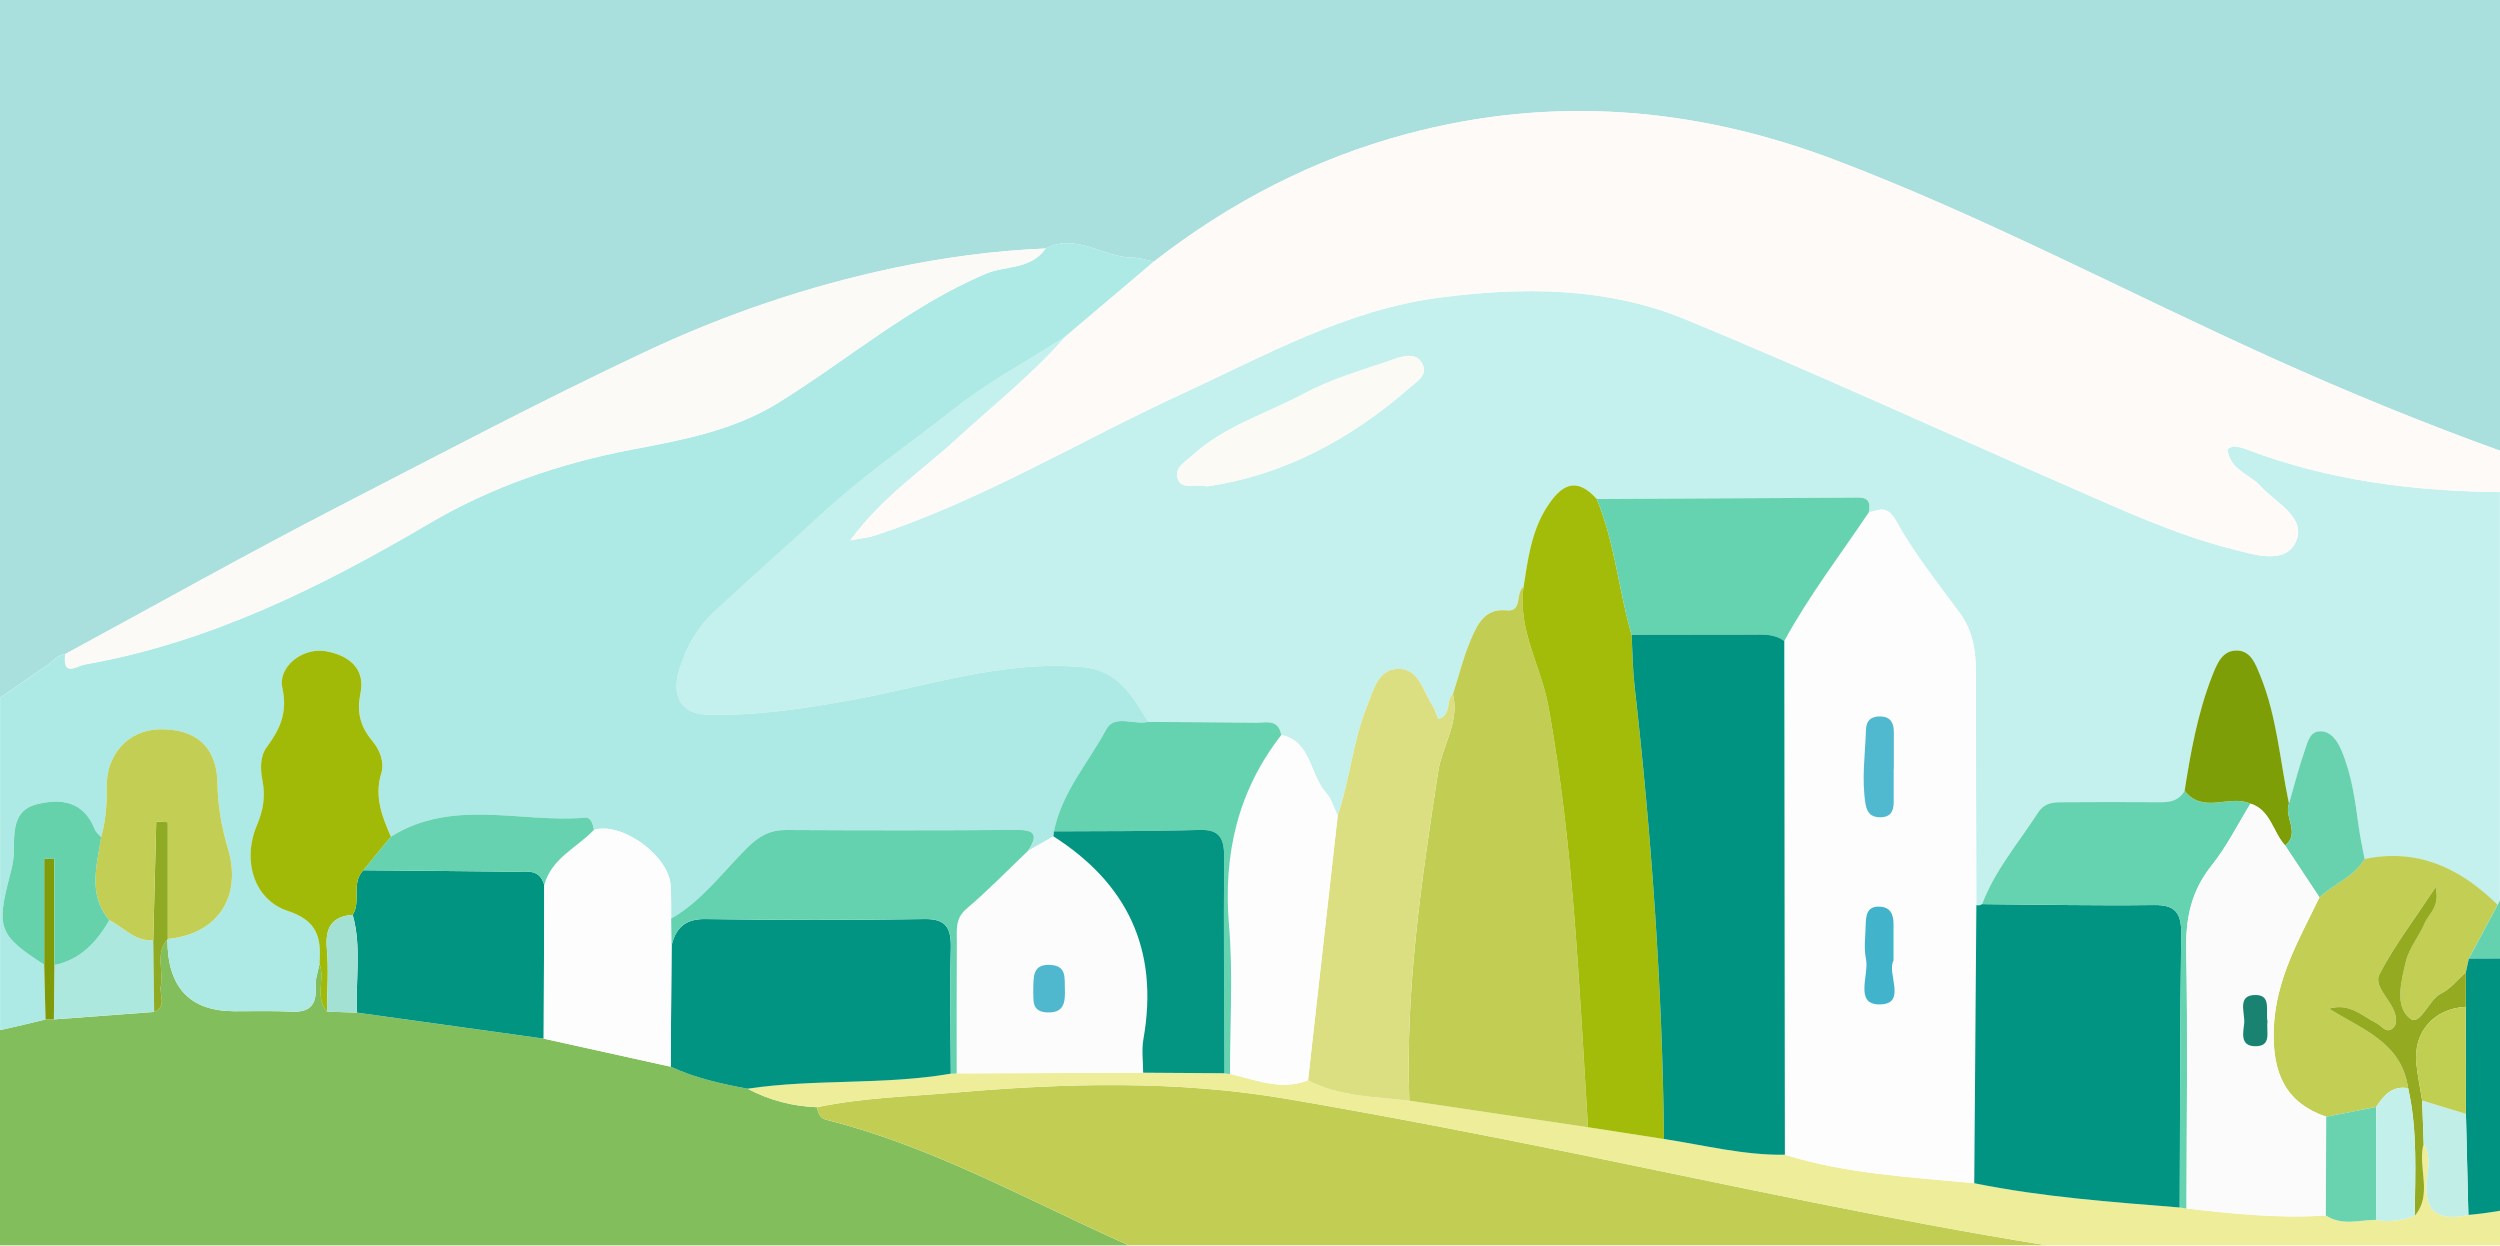
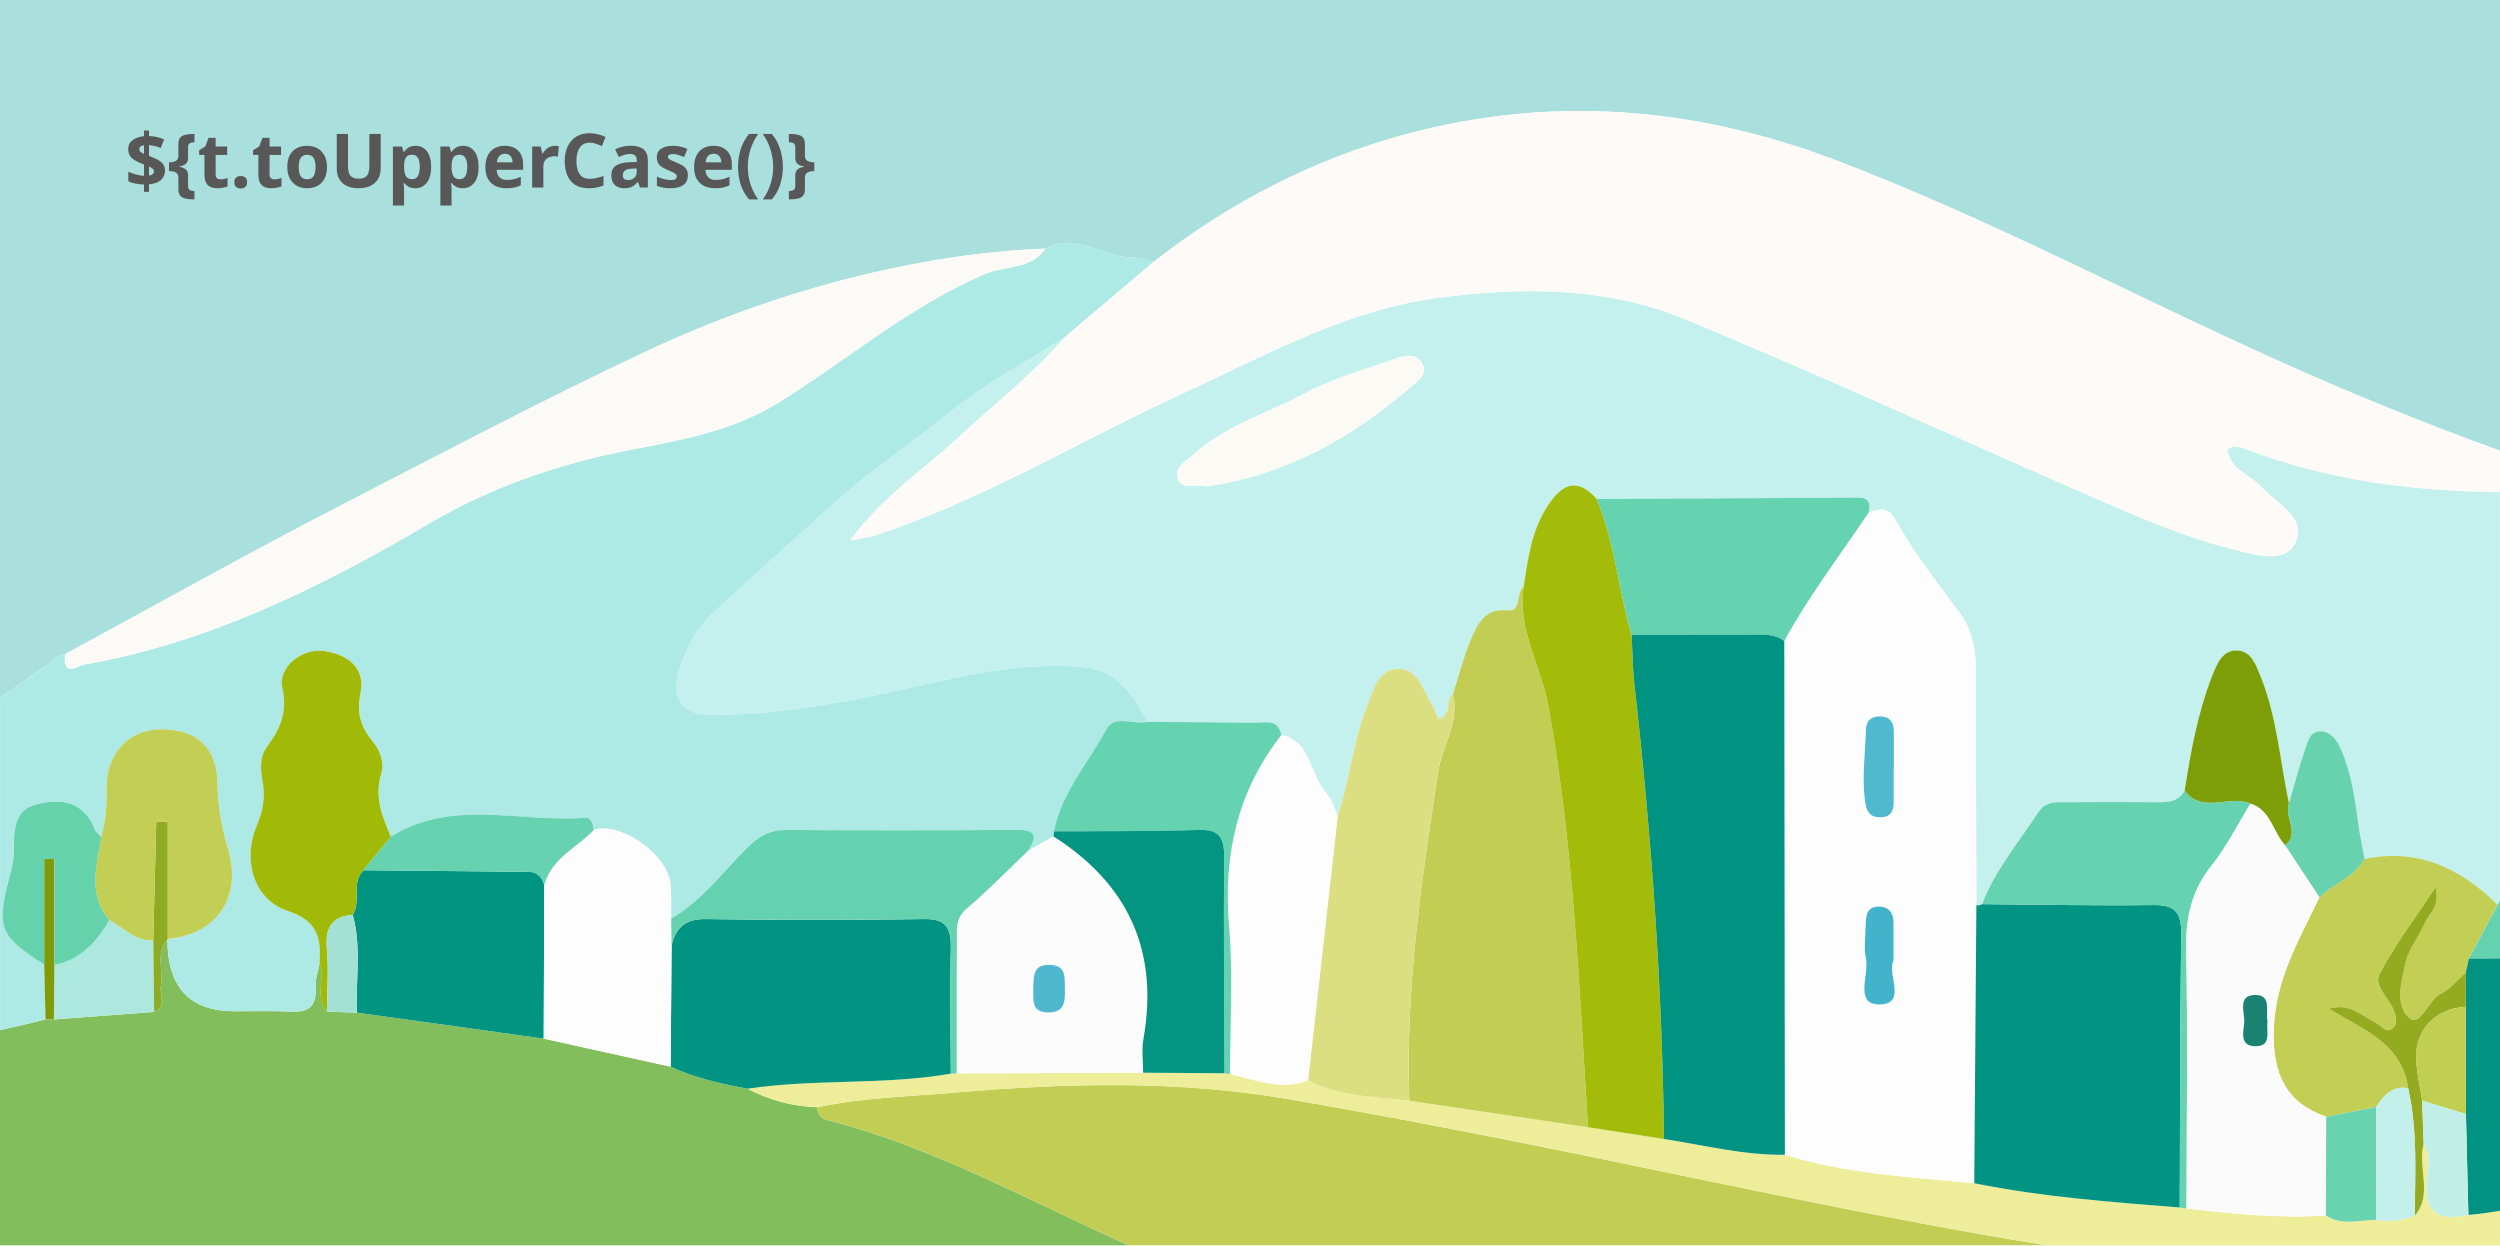
<svg xmlns="http://www.w3.org/2000/svg" class="tile-svg" viewBox="0 0 800 398.5">
  <g id="c">
    <path d="M102.24,308.36s0,0,0,0c-.02.11-.05.22-.07.33.07.03.14.06.2.09-.05-.14-.08-.28-.13-.42,0,0,0,0,0,0Z" style="fill:none; stroke-width:0px;" />
    <path d="M264.33,358.31c-1.94-.49-2.55-2.15-2.88-3.99h0c-7.81-.3-15.23-2.21-22.23-5.93,0,0,0,0,0,0-8.4-1.57-16.73-3.43-24.6-7.04,0,0,0,0,0,0h0c-13.54-2.99-27.09-5.98-40.63-8.98-19.92-2.77-39.84-5.54-59.77-8.32h0c-3.19-.11-6.38-.22-9.57-.34-3.91-4.42-.72-10.09-2.27-14.93-.07-.03-.13-.06-.2-.09-.47,2.32-1.32,4.67-1.17,6.94.43,6.21-2.15,8.37-7.73,8.1-6.08-.3-12.18-.12-18.28-.13q-21.47-.04-21.43-22.99s0,0,0,0c0,0,0,0,0,0-3.97,4.45-1.17,9.97-2.12,14.88-.54,2.8,2.07,6.58-2.13,8.33-10.69.8-21.39,1.6-32.08,2.4,0,0,0,0,0,0h0c-.89,0-1.78,0-2.67,0h0s0,0,0,0c-4.85,1.18-9.71,2.37-14.58,3.42v68.86h361.2c-.95-.43-1.9-.85-2.84-1.28-30.9-13.93-60.98-30.65-94.03-38.91Z" style="fill:#82be5b; stroke-width:0px;" />
    <path d="M0,223.27c5.05-3.34,9.94-7.02,15-10.33,1.92-1.26,3.32-3.43,5.85-3.62h0s0,0,0,0c29.19-15.81,58.16-32.1,87.63-47.29,32.51-16.76,64.86-33.87,97.95-49.42,25.84-12.15,52.39-21.13,79.95-26.93,15.88-3.34,31.98-5.48,48.21-6.15,9.84-5.14,18.49,2.87,27.87,2.92,2.27.01,4.53.82,6.79,1.26,0,0,0,0,0,0,0,0,0,0,0,0,24.53-19.11,51.46-32.98,80.96-40.85,46.36-12.38,92.01-8.73,136.8,8.25,48.15,18.25,93.85,42.62,140.84,63.8,23.73,10.69,47.76,20.52,72.15,29.33V0H0v223.27Z" style="fill:#a9e0dd; stroke-width:0px;" />
    <path d="M715.02,142.8c-.57-.07-1.21.46-2.25.9.78,6.74,7.03,7.94,10.54,11.8,4.91,5.39,14.98,10.12,11.3,17.97-3.45,7.38-13.58,3.93-20.57,2.16-18.03-4.58-35.03-12.49-52.12-19.95-40.84-17.83-81.37-36.5-122.53-53.46-25.33-10.44-52.15-10.47-78.94-6.96-29.63,3.88-55.49,18.45-82.4,30.85-32.7,15.06-63.84,34.01-98.09,45.26-1.86.61-3.86.78-7.89,1.55,10.43-14.11,23.12-22.4,34.1-32.51,11.72-10.79,24.24-20.6,34.81-32.77-12.04,7.8-24.62,14.4-36.09,23.49-13.69,10.85-28.14,20.62-41.12,32.55-11.76,10.81-23.73,21.37-35.45,32.24-5.19,4.81-8.62,10.98-10.88,17.95-2.77,8.57.27,14.58,8.66,14.81,15.53.43,30.7-1.85,46.15-4.64,24.48-4.43,48.62-12.83,74.13-10.57,11.34,1.01,15.92,9.14,21.02,17.53h0,0c11.5.08,23.01.11,34.51.26,3.17.04,7.12-1.35,8.1,3.93,9.58,1.93,9.11,12.73,14.36,18.53,1.74,1.92,2.49,4.84,3.7,7.3,3.89-11.43,4.83-23.7,9.38-35.01,2.2-5.47,3.49-11.74,9.93-11.96,6.49-.21,7.9,6.84,10.82,11.42.88,1.38,1.37,3.05,2.06,4.65,4.46-1.29,2.23-6.08,4.68-8,1.82-5.7,3.27-11.58,5.56-17.06,2.15-5.15,4.61-10.52,11.57-9.75,5.32.58,2.73-5.76,5.49-7.51,0,0,0,0,0,0,0,0,0,0,0,0,1.36-8.79,2.47-17.59,7.33-25.31,4.58-7.28,9.43-10.23,16.08-2.79,27.22-.14,54.44-.3,81.66-.44,3.02-.02,6.53-.58,5.36,4.76h0s0,0,0,0c3.4-.87,5.85-2.55,8.8,2.77,5.78,10.41,13.27,19.78,20.32,29.36,4.24,5.75,5.18,12.21,5.17,19.16,0,24.78.08,49.55.13,74.33.65.18,1.26.07,1.83-.31,0,0,0,0,0,0,4.18-10.99,11.68-19.67,17.88-29.26,2.36-3.65,5.65-3.33,8.95-3.35,9.4-.07,18.79-.08,28.19-.01,3.73.03,7.45.34,9.8-3.66,0,0,0,0,0,0,0,0,0,0,0,0,1.95-12.44,4.18-24.82,8.75-36.55,1.56-4,3.28-8.54,8.22-8.29,4.32.22,5.78,4.43,7.27,8.11,5.31,13.05,6.26,27.2,9.15,40.86,1.66-5.71,3.12-11.51,5.08-17.1.86-2.47,1.51-6,4.9-6.01,3.44-.02,5.44,2.98,6.66,5.77,3.41,7.79,4.53,16.26,5.67,24.7.47,3.49,1.25,6.94,1.9,10.41,0,0,0,0,0,0,0,0,0,0,0,0,16.75-3.53,30.51,2.76,42.55,14.66,0,0,0,0,0,0,0,0,0,0,0,0,.25-.5.5-1,.76-1.48v-130.65c-27.55-.29-54.73-3.64-81.07-13.66-1.26-.48-2.59-.81-3.91-.97ZM451.37,123.85c-19.37,16.96-41.08,28.35-65.14,31.8-3.96-1-8.04,1.34-9.35-2.46-1.24-3.56,2.59-5.55,4.74-7.52,10.41-9.5,23.74-13.31,35.7-19.74,9.19-4.94,19.43-7.71,29.28-11.17,2.84-1,6.58-1.83,8.42,1.41,2.13,3.74-1.34,5.65-3.66,7.67Z" style="fill:#c4f1ee; stroke-width:0px;" />
    <path d="M411.91,351.67c-35.31-6.05-70.74-5.09-106.2-2.05-14.78,1.27-29.65,1.62-44.26,4.69.33,1.84.93,3.51,2.88,3.99,33.05,8.26,63.13,24.98,94.03,38.91.95.43,1.9.85,2.84,1.28h293.66c-50.29-8.1-100.16-19.02-150.12-29.22-30.88-6.3-61.79-12.29-92.83-17.61Z" style="fill:#c2cd54; stroke-width:0px;" />
    <path d="M14.58,326.21c-.14-5.84-.29-11.68-.43-17.52-14.52-9.36-15.39-11.68-11.01-28.5.62-2.39,1.26-4.87,1.28-7.32.07-6.57-.39-13.67,7.4-15.54,7.63-1.83,14.9-1.11,18.55,8.16.37.93,1.33,1.59,2.01,2.37,1.44-5.19,1.87-10.45,1.76-15.88-.21-10.57,6.97-18.33,16.73-18.58,11.77-.3,18.54,5.62,18.72,17.27.11,7.25,1.3,13.97,3.36,20.93,4.65,15.66-3.61,27.41-19.25,28.86,0,0-.12.14-.12.14,0,0,0,0,0,0q-.04,22.95,21.43,22.99c6.09.01,12.2-.16,18.28.13,5.58.27,8.16-1.89,7.73-8.1-.16-2.27.7-4.62,1.17-6.94.02-.11.05-.22.07-.33,0,0,0,0,0,0,.68-8.33-.76-13.78-10.07-16.83-10.92-3.57-14.72-16.19-9.96-27.42,2.07-4.88,2.76-9.31,1.76-14.48-.68-3.48-.77-7.56,1.34-10.45,4.17-5.73,6.82-10.92,5.06-19.03-1.48-6.83,6.5-12.99,13.82-11.77,6.96,1.17,12.88,5.2,11.18,13.51-1.35,6.59.23,10.95,3.99,15.48,2.34,2.82,3.69,6.74,2.68,10.04-2.32,7.57.25,13.87,3.07,20.33h0c19.8-12.36,41.4-4.34,62.13-6.06,1.89-.16,2.53,2.03,2.84,3.87,8.88-2.61,23.85,8.16,24.52,17.76.25,3.54.13,7.1.17,10.65,9.72-5.57,16.46-14.85,24.33-22.66,3.81-3.78,7.35-5.72,12.44-5.69,24.43.13,48.86.16,73.29-.03,5.45-.04,8.05.85,4.08,6.75,2.73-1.57,5.45-3.14,8.18-4.7,0,0,0,0,0,0,.11-.52.17-1.05.17-1.58h0c2.57-12.64,11.02-21.95,16.81-32.72,2.58-4.81,8.86-1.25,13.34-2.32h0c-5.1-8.39-9.68-16.53-21.02-17.53-25.51-2.26-49.65,6.14-74.13,10.57-15.46,2.8-30.62,5.07-46.15,4.64-8.39-.23-11.43-6.24-8.66-14.81,2.25-6.97,5.69-13.14,10.88-17.95,11.72-10.87,23.69-21.43,35.45-32.24,12.98-11.92,27.43-21.7,41.12-32.55,11.48-9.09,24.06-15.7,36.09-23.49,9.42-7.98,18.84-15.95,28.26-23.93,0,0,0,0,0,0-2.26-.44-4.53-1.25-6.79-1.26-9.38-.05-18.03-8.06-27.87-2.92-4.78,6.84-12.82,5.38-19.18,8.07-24.12,10.21-44.17,27.52-66.26,41.22-14.76,9.16-31.15,12.01-47.3,15.12-22.82,4.39-44.55,11.81-64.64,23.65-34.79,20.48-70.46,38.07-110.06,45.05-2.55.45-7.21,4.2-6.29-3.31h0c-2.54.19-3.93,2.36-5.85,3.62-5.06,3.31-9.95,6.99-15,10.33v106.36c4.87-1.05,9.73-2.23,14.58-3.42h0Z" style="fill:#adeae5; stroke-width:0px;" />
    <path d="M789.88,388.78h0c-9.64,2.12-14.77-.84-13.17-12.45.46-3.34.96-7.12-1.13-10.35-2.12,7.54,3.07,16.1-2.87,23.1,0,0,0,0,0,0-4.03,1.36-8.11,2.22-12.36,1.26-5.4.04-10.94,1.98-16.07-1.4-14.94,1.02-29.76-.55-44.58-2.22h0c-.73-.11-1.46-.22-2.19-.33-22.01-1.76-44.04-3.35-65.77-7.77-20.34-1.97-40.81-2.95-60.59-9.11h0c-13.11.21-25.82-3.08-38.68-5.03,0,0,0,0,0,0h0c-8.1-1.26-16.2-2.52-24.31-3.78-19.06-2.83-38.11-5.66-57.17-8.49,0,0,0,0,0,0h0c-10.97-1.27-22.17-1.23-32.42-6.52,0,0,0,0,0,0,0,0,0,0,0,0-8.62,3.41-16.73-.16-24.97-2.04,0,0,0,0,0,0-.6.01-1.19-.06-1.77-.21,0,0,0,0,0,0h0c-8.67-.06-17.34-.12-26.01-.18-19.89.07-39.79.14-59.68.22h0s-.93.1-.93.1c0,0-.94-.02-.94-.02h0c-21.55,3.72-43.47,1.58-65.05,4.82,0,0,0,0,0,0,0,0,0,0,0,0,7,3.72,14.42,5.63,22.23,5.93h0c14.61-3.08,29.48-3.43,44.26-4.69,35.46-3.04,70.89-3.99,106.2,2.05,31.04,5.32,61.95,11.31,92.83,17.61,49.96,10.2,99.82,21.12,150.12,29.22h145.14v-11.05c-3.35.58-6.71,1.05-10.12,1.34,0,0,0,0,0,0Z" style="fill:#eeed9a; stroke-width:0px;" />
    <path d="M304.26,303.66c.18-6.76-1.5-9.67-8.43-9.56-23.35.36-46.71.34-70.06,0-5.77-.08-8.96,2.15-10.55,7.29-.09.37-.2.74-.31,1.11,0,.01,0,.02,0,.03h0c-.1,12.94-.19,25.88-.29,38.82,0,0,0,0,0,0,7.88,3.62,16.21,5.47,24.6,7.04,0,0,0,0,0,0,21.58-3.24,43.51-1.1,65.05-4.82-.04-13.3-.37-26.62-.01-39.91Z" style="fill:#019482; stroke-width:0px;" />
    <path d="M174.16,283.16c-1.52-5.25-5.65-4.17-9.23-4.21-16.21-.19-32.43-.32-48.64-.47,0,0,0,0,0,0,0,0,0,0,0,0-4.01,3.98-.66,9.95-3.42,14.26,0,0,0,0,0,0,2.89,10.31.89,20.87,1.35,31.3,19.92,2.77,39.84,5.54,59.77,8.32.06-16.4.12-32.8.18-49.2Z" style="fill:#019481; stroke-width:0px;" />
    <path d="M104.61,303.71c-.67-7.06,1.77-10.48,8.26-10.96h0s0,0,0,0c2.76-4.31-.59-10.28,3.42-14.26,0,0,0,0,0,0,2.94-3.58,5.87-7.17,8.81-10.75h0c-2.82-6.46-5.39-12.76-3.07-20.33,1.01-3.3-.34-7.22-2.68-10.04-3.75-4.53-5.34-8.89-3.99-15.48,1.7-8.31-4.21-12.34-11.18-13.51-7.32-1.23-15.31,4.94-13.82,11.77,1.76,8.11-.89,13.3-5.06,19.03-2.11,2.89-2.02,6.97-1.34,10.45,1.01,5.17.31,9.6-1.76,14.48-4.76,11.23-.96,23.85,9.96,27.42,9.32,3.05,10.75,8.5,10.07,16.83,0,0,0,0,0,0,.05.14.09.28.13.42,1.56,4.84-1.64,10.51,2.27,14.93.03-6.67.58-13.4-.04-20.01Z" style="fill:#a1ba08; stroke-width:0px;" />
    <path d="M214.91,302.49c.11-.37.22-.74.31-1.11-.11.36-.21.73-.31,1.11Z" style="fill:#fdfdfd; stroke-width:0px;" />
    <path d="M214.9,302.52c-.05-2.86-.09-5.72-.14-8.57,0,0,0,0,0,0-.05-3.55.07-7.12-.17-10.65-.67-9.59-15.64-20.37-24.52-17.76-5.4,5.77-13.44,8.87-15.91,17.63h0c-.06,16.4-.12,32.8-.18,49.2,13.54,2.99,27.09,5.98,40.63,8.98h0c.1-12.94.19-25.88.29-38.82Z" style="fill:#fdfdfd; stroke-width:0px;" />
    <path d="M49.04,300.85h0c-5.76.52-9.44-4.1-14.06-6.41-4.12,7.19-9.42,12.73-17.56,14.34-.06,5.81-.11,11.61-.17,17.42,0,0,0,0,0,0,10.69-.8,21.39-1.6,32.08-2.4-.1-7.65-.2-15.3-.29-22.95Z" style="fill:#ade8df; stroke-width:0px;" />
    <path d="M112.86,292.75h0c-6.49.48-8.92,3.9-8.26,10.96.62,6.6.08,13.33.04,20.01,3.19.11,6.38.22,9.57.34h0c-.47-10.43,1.54-20.99-1.35-31.3Z" style="fill:#a2e1d3; stroke-width:0px;" />
    <path d="M53.7,300.45v-37.35c-1.23-.06-2.47-.13-3.7-.19-.32,12.64-.64,25.29-.96,37.94,0,0,0,0,0,0h0c.1,7.65.2,15.3.29,22.96,4.19-1.75,1.58-5.53,2.13-8.33.95-4.91-1.85-10.43,2.12-14.88,0,0,0,0,0,0,0,0,.12-.14.12-.14Z" style="fill:#8eab23; stroke-width:0px;" />
    <path d="M17.41,308.78s0,0,0,0c0-11.31,0-22.61,0-33.92-1.09-.01-2.18-.03-3.27-.04,0,11.29,0,22.58,0,33.87,0,0,0,0,0,0,.14,5.84.29,11.68.43,17.52h0c.89,0,1.78,0,2.67,0h0c.06-5.81.11-11.61.17-17.42Z" style="fill:#7f9b09; stroke-width:0px;" />
    <path d="M587.01,51.11c-44.8-16.98-90.44-20.63-136.8-8.25-29.5,7.88-56.43,21.74-80.96,40.85,0,0,0,0,0,0-9.42,7.98-18.84,15.95-28.26,23.93-10.57,12.17-23.09,21.98-34.81,32.77-10.99,10.11-23.67,18.4-34.1,32.51,4.03-.78,6.03-.94,7.89-1.55,34.24-11.25,65.39-30.2,98.09-45.26,26.91-12.4,52.77-26.97,82.4-30.85,26.79-3.51,53.61-3.48,78.94,6.96,41.16,16.97,81.69,35.64,122.53,53.46,17.1,7.46,34.09,15.38,52.12,19.95,6.99,1.77,17.11,5.22,20.57-2.16,3.67-7.85-6.4-12.58-11.3-17.97-3.51-3.86-9.76-5.06-10.54-11.8,1.04-.44,1.68-.97,2.25-.9,1.32.16,2.65.49,3.91.97,26.35,10.03,53.53,13.38,81.07,13.66v-13.2c-24.39-8.81-48.42-18.64-72.15-29.33-46.98-21.17-92.69-45.54-140.84-63.8Z" style="fill:#fefaf7; stroke-width:0px;" />
    <path d="M27.15,212.63c39.6-6.97,75.28-24.56,110.06-45.05,20.1-11.83,41.82-19.26,64.64-23.65,16.14-3.11,32.54-5.96,47.3-15.12,22.08-13.7,42.14-31.01,66.26-41.22,6.36-2.69,14.4-1.24,19.18-8.07-16.22.67-32.33,2.81-48.21,6.15-27.56,5.8-54.11,14.78-79.95,26.93-33.09,15.55-65.43,32.66-97.95,49.42-29.47,15.19-58.44,31.49-87.63,47.29,0,0,0,0,0,0-.92,7.51,3.74,3.76,6.29,3.31Z" style="fill:#fcfaf6; stroke-width:0px;" />
    <path d="M570.97,205.13h0c.06,54.8.12,109.59.19,164.39h0c19.78,6.16,40.25,7.14,60.59,9.11.23-29.67.45-59.33.68-89-.05-24.78-.14-49.55-.13-74.33,0-6.95-.94-13.41-5.17-19.16-7.05-9.58-14.54-18.95-20.32-29.36-2.95-5.31-5.4-3.64-8.8-2.77,0,0,0,0,0,0-9.16,13.6-19.11,26.6-27.02,41.12ZM597.1,233.48c.1-3.13,1.91-4.34,4.73-4.23,3,.11,4.17,1.94,4.19,4.87.03,3.96,0,7.93,0,11.89h-.05c0,3.6.03,7.21,0,10.81-.03,2.96-1.19,4.7-4.27,4.7-2.85,0-4.27-1.28-4.76-4.31-1.29-7.94-.1-15.82.15-23.73ZM597.13,306.85c-.72-3.43-.18-7.17-.09-10.78.07-2.98.31-5.97,4.19-5.95,3.43.02,4.75,2.12,4.71,5.55-.04,3.6,0,7.21,0,11.74-2.25,3.99,4.4,13.81-4.25,14-8.47.19-3.46-9.41-4.54-14.56Z" style="fill:#fdfdfe; stroke-width:0px;" />
    <path d="M460.22,246.88c-5.35,34.93-10.54,69.79-9.23,105.35,0,0,0,0,0,0,19.06,2.83,38.11,5.66,57.17,8.49-2.82-44.98-4.63-90.08-12.63-134.5-2.32-12.87-9.94-24.52-7.97-38.41,0,0,0,0,0,0-2.76,1.75-.17,8.09-5.49,7.51-6.96-.76-9.42,4.6-11.57,9.75-2.29,5.48-3.74,11.36-5.56,17.06,2.2,9-3.43,16.39-4.72,24.76Z" style="fill:#c2cd54; stroke-width:0px;" />
    <path d="M631.75,378.63c21.73,4.42,43.76,6,65.77,7.77.12-29.18.07-58.36.47-87.53.1-7.11-2.2-9.35-8.81-9.26-18.3.25-36.61-.15-54.91-.29,0,0,0,0,0,0,0,0,0,0,0,0-.57.39-1.18.49-1.83.31-.23,29.67-.45,59.33-.68,89Z" style="fill:#019482; stroke-width:0px;" />
    <path d="M495.53,226.21c8,44.42,9.81,89.52,12.63,134.5,8.1,1.26,16.2,2.52,24.31,3.78h0c-.53-48.6-3.99-96.98-9.44-145.22-.6-5.34-.63-10.76-.92-16.15-4.19-14.35-5.34-29.57-11.15-43.44h0c-6.65-7.44-11.5-4.49-16.08,2.79-4.86,7.73-5.97,16.53-7.33,25.31,0,0,0,0,0,0-1.96,13.89,5.66,25.54,7.97,38.41Z" style="fill:#a3bb09; stroke-width:0px;" />
    <path d="M418.57,345.7s0,0,0,0c10.25,5.29,21.45,5.25,32.42,6.52h0c-1.31-35.56,3.88-70.42,9.23-105.35,1.28-8.37,6.91-15.75,4.72-24.76-2.44,1.92-.22,6.71-4.68,8-.69-1.59-1.18-3.26-2.06-4.65-2.92-4.58-4.32-11.63-10.82-11.42-6.45.21-7.73,6.49-9.93,11.96-4.55,11.3-5.5,23.58-9.38,35.01-3.17,28.23-6.33,56.46-9.49,84.68Z" style="fill:#dbdf81; stroke-width:0px;" />
    <path d="M742.22,287.15s0,0,0,0c0,0,0,0,0,0-6.51,13.52-14.14,26.31-14.63,42.5-.43,14.11,4.07,23.34,16.8,27.72h0c5.33-1.05,10.66-2.11,15.99-3.16,0,0,0,0,0,0h0c2.46-3.82,5.3-6.91,10.23-5.97,0,0,0,0,0,0-2.19-14.78-14.56-18.69-25.32-25.5,6.77-1.92,10.58,2.42,15.02,4.54,1.73.83,3.18,3.5,5.24,1.84,1.81-1.46,1.22-4,.38-5.99-1.64-3.86-6.39-7.88-4.49-11.47,4.86-9.21,11.19-17.55,17.96-27.79,1.43,6.46-2.22,8.47-3.47,11.46-1.78,4.24-5.02,7.96-6.05,12.33-1.44,6.1-3.71,14.24,1.24,18.19,3.41,2.72,5.9-5.96,10.12-8.01,2.95-1.43,5.24-4.42,7.82-6.72.32-1.46.64-2.93.96-4.39,3.07-5.73,6.14-11.46,9.21-17.19,0,0,0,0,0,0-12.04-11.9-25.8-18.18-42.55-14.66,0,0,0,0,0,0-3.54,5.79-9.84,7.9-14.46,12.25Z" style="fill:#c2ce54; stroke-width:0px;" />
    <path d="M522.11,203.13c12.73-.02,25.46-.03,38.19-.05,3.67,0,7.41-.39,10.66,2.05h0c7.92-14.52,17.87-27.52,27.02-41.12h0c1.17-5.34-2.34-4.78-5.36-4.76-27.22.14-54.44.29-81.66.44h0c5.81,13.87,6.96,29.1,11.15,43.44Z" style="fill:#65d2b0; stroke-width:0px;" />
    <path d="M393.29,296.21c1.32,15.7.29,31.62.31,47.44,0,0,0,0,0,0,0,0,0,0,0,0,8.24,1.89,16.35,5.46,24.97,2.04,0,0,0,0,0,0,3.16-28.23,6.33-56.46,9.49-84.68-1.21-2.46-1.96-5.38-3.7-7.3-5.24-5.8-4.77-16.6-14.36-18.53-13.85,17.78-18.65,38.04-16.72,61.02Z" style="fill:#fdfdfd; stroke-width:0px;" />
    <path d="M689.17,289.61c6.61-.09,8.9,2.15,8.81,9.26-.39,29.17-.35,58.35-.47,87.53.73.11,1.46.22,2.19.33.03-27.73.4-55.46-.1-83.18-.19-10.25,1.85-18.74,8.17-26.64,4.78-5.98,8.3-13.11,12.38-19.72,0,0,0,0,0,0,0,0,0,0,0,0-6.73-3.06-15.14,3.49-21.06-4.15,0,0,0,0,0,0-2.35,4-6.08,3.69-9.8,3.66-9.4-.07-18.79-.05-28.19.01-3.3.02-6.59-.3-8.95,3.35-6.2,9.59-13.7,18.28-17.88,29.26,0,0,0,0,0,0,18.31.14,36.61.54,54.91.29Z" style="fill:#65d2b0; stroke-width:0px;" />
    <path d="M799.24,289.56c-3.07,5.73-6.14,11.46-9.21,17.19,3.32-.01,6.65-.03,9.97-.04v-18.62c-.26.48-.51.97-.76,1.48,0,0,0,0,0,0Z" style="fill:#65d2af; stroke-width:0px;" />
    <path d="M354.06,233.32c-5.78,10.78-14.24,20.09-16.81,32.72,15.53-.11,31.07.02,46.6-.46,6.5-.2,7.93,2.74,7.88,8.97-.19,22.96.03,45.93.1,68.9,0,0,0,0,0,0,.58.15,1.17.22,1.77.21,0,0,0,0,0,0-.02-15.82,1.01-31.74-.31-47.44-1.93-22.98,2.87-43.24,16.72-61.02-.98-5.28-4.92-3.89-8.1-3.93-11.5-.15-23.01-.18-34.51-.26h0c-4.48,1.07-10.77-2.49-13.34,2.32Z" style="fill:#65d2b0; stroke-width:0px;" />
    <path d="M446.6,114.77c-9.86,3.46-20.1,6.23-29.28,11.17-11.96,6.43-25.29,10.23-35.7,19.74-2.15,1.96-5.98,3.96-4.74,7.52,1.31,3.79,5.4,1.46,9.35,2.46,24.06-3.45,45.77-14.84,65.14-31.8,2.32-2.03,5.79-3.94,3.66-7.67-1.85-3.24-5.58-2.4-8.42-1.41Z" style="fill:#fbfaf5; stroke-width:0px;" />
    <path d="M720.14,257.18s0,0,0,0c6.41,1.92,7.19,9.12,11.1,13.38,4.95-4-.44-9.07,1.23-13.41,0,0,0,0,0,0-2.89-13.66-3.84-27.81-9.15-40.86-1.5-3.68-2.95-7.89-7.27-8.11-4.94-.25-6.66,4.29-8.22,8.29-4.57,11.73-6.8,24.11-8.75,36.55,0,0,0,0,0,0,5.92,7.64,14.33,1.09,21.06,4.15Z" style="fill:#7d9e06; stroke-width:0px;" />
    <path d="M731.24,270.56c3.66,5.53,7.32,11.06,10.98,16.59,0,0,0,0,0,0,4.62-4.35,10.92-6.45,14.46-12.25,0,0,0,0,0,0-.64-3.47-1.42-6.91-1.9-10.41-1.14-8.44-2.26-16.91-5.67-24.7-1.22-2.79-3.23-5.79-6.66-5.77-3.39.02-4.03,3.55-4.9,6.01-1.96,5.6-3.42,11.39-5.08,17.1,0,0,0,0,0,0-1.68,4.34,3.72,9.41-1.23,13.41Z" style="fill:#68d2af; stroke-width:0px;" />
    <path d="M365.89,332.55c5.16-29.1-5.58-50.11-28.81-64.92,0,0,0,0,0,0,0,0,0,0,0,0-2.73,1.57-5.45,3.14-8.18,4.7-6.53,6.21-12.84,12.72-19.68,18.53-3.68,3.12-3.01,6.9-3.04,10.68-.11,13.98-.05,27.97-.05,41.95,19.89-.07,39.79-.14,59.68-.22,0-3.58-.54-7.27.08-10.72ZM340.75,316.29c.13,4.16-.02,7.87-5.57,7.69-5.31-.17-4.37-4.12-4.56-6.8.07-4.67-.26-8.72,5.48-8.41,5.17.28,4.53,4.03,4.64,7.52Z" style="fill:#fcfcfd; stroke-width:0px;" />
    <path d="M306.19,301.53c.03-3.78-.64-7.56,3.04-10.68,6.84-5.81,13.15-12.31,19.68-18.53,3.97-5.9,1.37-6.8-4.08-6.75-24.43.19-48.86.16-73.29.03-5.09-.03-8.63,1.9-12.44,5.69-7.86,7.81-14.6,17.09-24.33,22.66,0,0,0,0,0,0,.05,2.86.09,5.72.14,8.57h0s0-.02,0-.03c.1-.39.2-.76.31-1.11,1.59-5.14,4.78-7.38,10.55-7.29,23.35.34,46.71.36,70.06,0,6.93-.11,8.61,2.8,8.43,9.56-.35,13.29-.03,26.6.01,39.91h0s.94.02.94.02c0,0,.93-.1.93-.1h0c0-13.99-.05-27.97.05-41.96Z" style="fill:#64d2af; stroke-width:0px;" />
    <path d="M391.73,274.55c.05-6.23-1.38-9.17-7.88-8.97-15.52.48-31.06.35-46.6.46h0c0,.53-.06,1.06-.17,1.58,0,0,0,0,0,0,23.23,14.82,33.97,35.83,28.81,64.92-.61,3.46-.08,7.14-.08,10.72,8.67.06,17.34.12,26.01.18h0c-.07-22.97-.28-45.93-.1-68.9Z" style="fill:#039482; stroke-width:0px;" />
    <path d="M34.98,294.44s0,0,0,0c4.62,2.31,8.3,6.93,14.06,6.41,0,0,0,0,0,0,.32-12.65.64-25.29.96-37.94,1.23.06,2.47.13,3.7.19v37.35c15.64-1.45,23.9-13.2,19.25-28.86-2.07-6.96-3.25-13.68-3.36-20.93-.18-11.65-6.95-17.57-18.72-17.27-9.76.25-16.93,8-16.73,18.58.11,5.43-.32,10.7-1.76,15.88-1.38,9.11-4.37,18.39,2.59,26.58Z" style="fill:#c2ce54; stroke-width:0px;" />
    <path d="M14.15,274.83c1.09.01,2.18.03,3.27.04,0,11.31,0,22.61,0,33.92,0,0,0,0,0,0,8.14-1.62,13.45-7.16,17.56-14.34,0,0,0,0,0,0-6.96-8.19-3.98-17.47-2.59-26.58-.69-.78-1.65-1.44-2.01-2.37-3.65-9.27-10.92-10-18.55-8.16-7.78,1.87-7.32,8.97-7.4,15.54-.03,2.45-.66,4.93-1.28,7.32-4.38,16.83-3.51,19.14,11.01,28.5,0,0,0,0,0,0,0-11.29,0-22.58,0-33.87Z" style="fill:#65d2ac; stroke-width:0px;" />
    <path d="M116.29,278.48s0,0,0,0c16.22.15,32.43.28,48.64.47,3.58.04,7.71-1.04,9.23,4.21h0c2.47-8.76,10.5-11.85,15.91-17.63-.31-1.84-.95-4.02-2.84-3.87-20.73,1.72-42.33-6.29-62.13,6.06h0c-2.94,3.58-5.87,7.17-8.81,10.75Z" style="fill:#66d2b0; stroke-width:0px;" />
    <path d="M570.97,205.13h0c-3.25-2.44-6.99-2.05-10.66-2.05-12.73.02-25.46.03-38.19.05.29,5.38.32,10.8.92,16.15,5.45,48.24,8.91,96.62,9.44,145.21,0,0,0,0,0,0,12.86,1.95,25.57,5.24,38.68,5.03h0c-.06-54.8-.12-109.59-.19-164.39Z" style="fill:#019382; stroke-width:0px;" />
    <path d="M790.03,306.75c-.32,1.46-.64,2.93-.96,4.39,0,3.68-.01,7.36-.02,11.03h0c.02,11.42.03,22.85.05,34.27h0c.26,10.78.52,21.56.78,32.34,0,0,0,0,0,0,3.4-.29,6.77-.76,10.12-1.34v-80.73c-3.32.01-6.65.03-9.97.04Z" style="fill:#019382; stroke-width:0px;" />
    <path d="M744.39,357.37c-12.73-4.37-17.23-13.61-16.8-27.72.49-16.19,8.12-28.99,14.63-42.5,0,0,0,0,0,0-3.66-5.53-7.32-11.06-10.98-16.59-3.91-4.26-4.69-11.45-11.1-13.38,0,0,0,0,0,0-4.08,6.62-7.6,13.74-12.38,19.72-6.32,7.9-8.35,16.4-8.17,26.64.5,27.72.13,55.45.1,83.18h0c14.82,1.68,29.64,3.25,44.58,2.23.04-10.53.08-21.06.12-31.58ZM721.86,318.4c5.13.05,3.05,5.3,3.75,8.47-.51,3.17,1.57,8.03-4.06,7.92-4.84-.1-3.71-4.48-3.41-7.32.35-3.32-2.49-9.14,3.72-9.07Z" style="fill:#fcfbfc; stroke-width:0px;" />
    <path d="M781.25,317.86c-4.23,2.05-6.71,10.73-10.12,8.01-4.95-3.94-2.68-12.09-1.24-18.19,1.03-4.37,4.28-8.09,6.05-12.33,1.25-2.98,4.9-5,3.47-11.46-6.77,10.24-13.1,18.57-17.96,27.79-1.89,3.59,2.85,7.61,4.49,11.47.85,1.99,1.44,4.53-.38,5.99-2.07,1.66-3.51-1.01-5.24-1.84-4.44-2.12-8.26-6.47-15.02-4.54,10.76,6.8,23.13,10.71,25.32,25.5,0,0,0,0,0,0,0,0,0,0,0,0,3.03,13.48,2.23,27.17,2.09,40.83,0,0,0,0,0,0,0,0,0,0,0,0,5.95-7,.76-15.56,2.87-23.1-.16-4.61-.33-9.21-.49-13.82,0,0,0,0,0,0-.62-3.84-1.39-7.66-1.82-11.53-1.14-10.29,5.37-17.83,15.79-18.47h0s0,0,0,0c0-3.68.01-7.36.02-11.03-2.58,2.29-4.87,5.28-7.82,6.72Z" style="fill:#94ab21; stroke-width:0px;" />
    <path d="M760.38,354.22s0,0,0,0c-5.33,1.05-10.66,2.11-15.99,3.15h0c-.04,10.53-.08,21.06-.12,31.58,5.13,3.37,10.67,1.44,16.07,1.4.01-12.04.03-24.09.04-36.13Z" style="fill:#69d2ae; stroke-width:0px;" />
    <path d="M770.61,348.25s0,0,0,0c-4.92-.94-7.76,2.15-10.23,5.97h0c-.01,12.05-.03,24.09-.04,36.13,4.24.95,8.32.09,12.36-1.26,0,0,0,0,0,0,.14-13.66.94-27.36-2.09-40.83Z" style="fill:#c3f0ea; stroke-width:0px;" />
    <path d="M775.09,352.17c.16,4.61.33,9.21.49,13.82,2.09,3.23,1.59,7,1.13,10.35-1.59,11.61,3.53,14.57,13.17,12.45h0c-.26-10.78-.52-21.56-.78-32.34h0c-4.67-1.43-9.34-2.85-14.01-4.28Z" style="fill:#c1efe8; stroke-width:0px;" />
    <path d="M601.71,261.53c3.07,0,4.24-1.74,4.27-4.7.03-3.6,0-7.21,0-10.81h.05c0-3.96.02-7.93,0-11.89-.02-2.93-1.19-4.76-4.19-4.87-2.82-.11-4.63,1.11-4.73,4.23-.25,7.9-1.44,15.79-.15,23.73.49,3.04,1.91,4.32,4.76,4.31Z" style="fill:#51b9cf; stroke-width:0px;" />
    <path d="M601.67,321.41c8.65-.19,2.01-10.02,4.25-14,0-4.53-.03-8.13,0-11.74.04-3.43-1.27-5.52-4.71-5.55-3.88-.03-4.12,2.96-4.19,5.95-.08,3.6-.63,7.35.09,10.78,1.08,5.15-3.93,14.75,4.54,14.56Z" style="fill:#41b4cc; stroke-width:0px;" />
    <path d="M330.63,317.18c.19,2.68-.76,6.63,4.56,6.8,5.54.18,5.69-3.52,5.57-7.69-.11-3.49.53-7.25-4.64-7.52-5.75-.31-5.41,3.74-5.48,8.41Z" style="fill:#4fb8ce; stroke-width:0px;" />
    <path d="M773.26,340.64c.43,3.86,1.2,7.69,1.82,11.53,0,0,0,0,0,0,4.67,1.43,9.34,2.85,14.01,4.28h0c-.02-11.42-.03-22.85-.05-34.27h0c-10.42.64-16.93,8.18-15.79,18.46Z" style="fill:#c0ce52; stroke-width:0px;" />
    <path d="M718.14,327.47c-.3,2.84-1.43,7.22,3.41,7.32,5.63.12,3.56-4.75,4.06-7.92-.71-3.18,1.38-8.42-3.75-8.47-6.21-.07-3.38,5.75-3.72,9.07Z" style="fill:#198271; stroke-width:0px;" />
  </g>
+   <text x="40" y="60" font-size="24" fill="#585858ff" font-family="sans-serif" font-weight="bold">${t.toUpperCase()}</text>
</svg>
